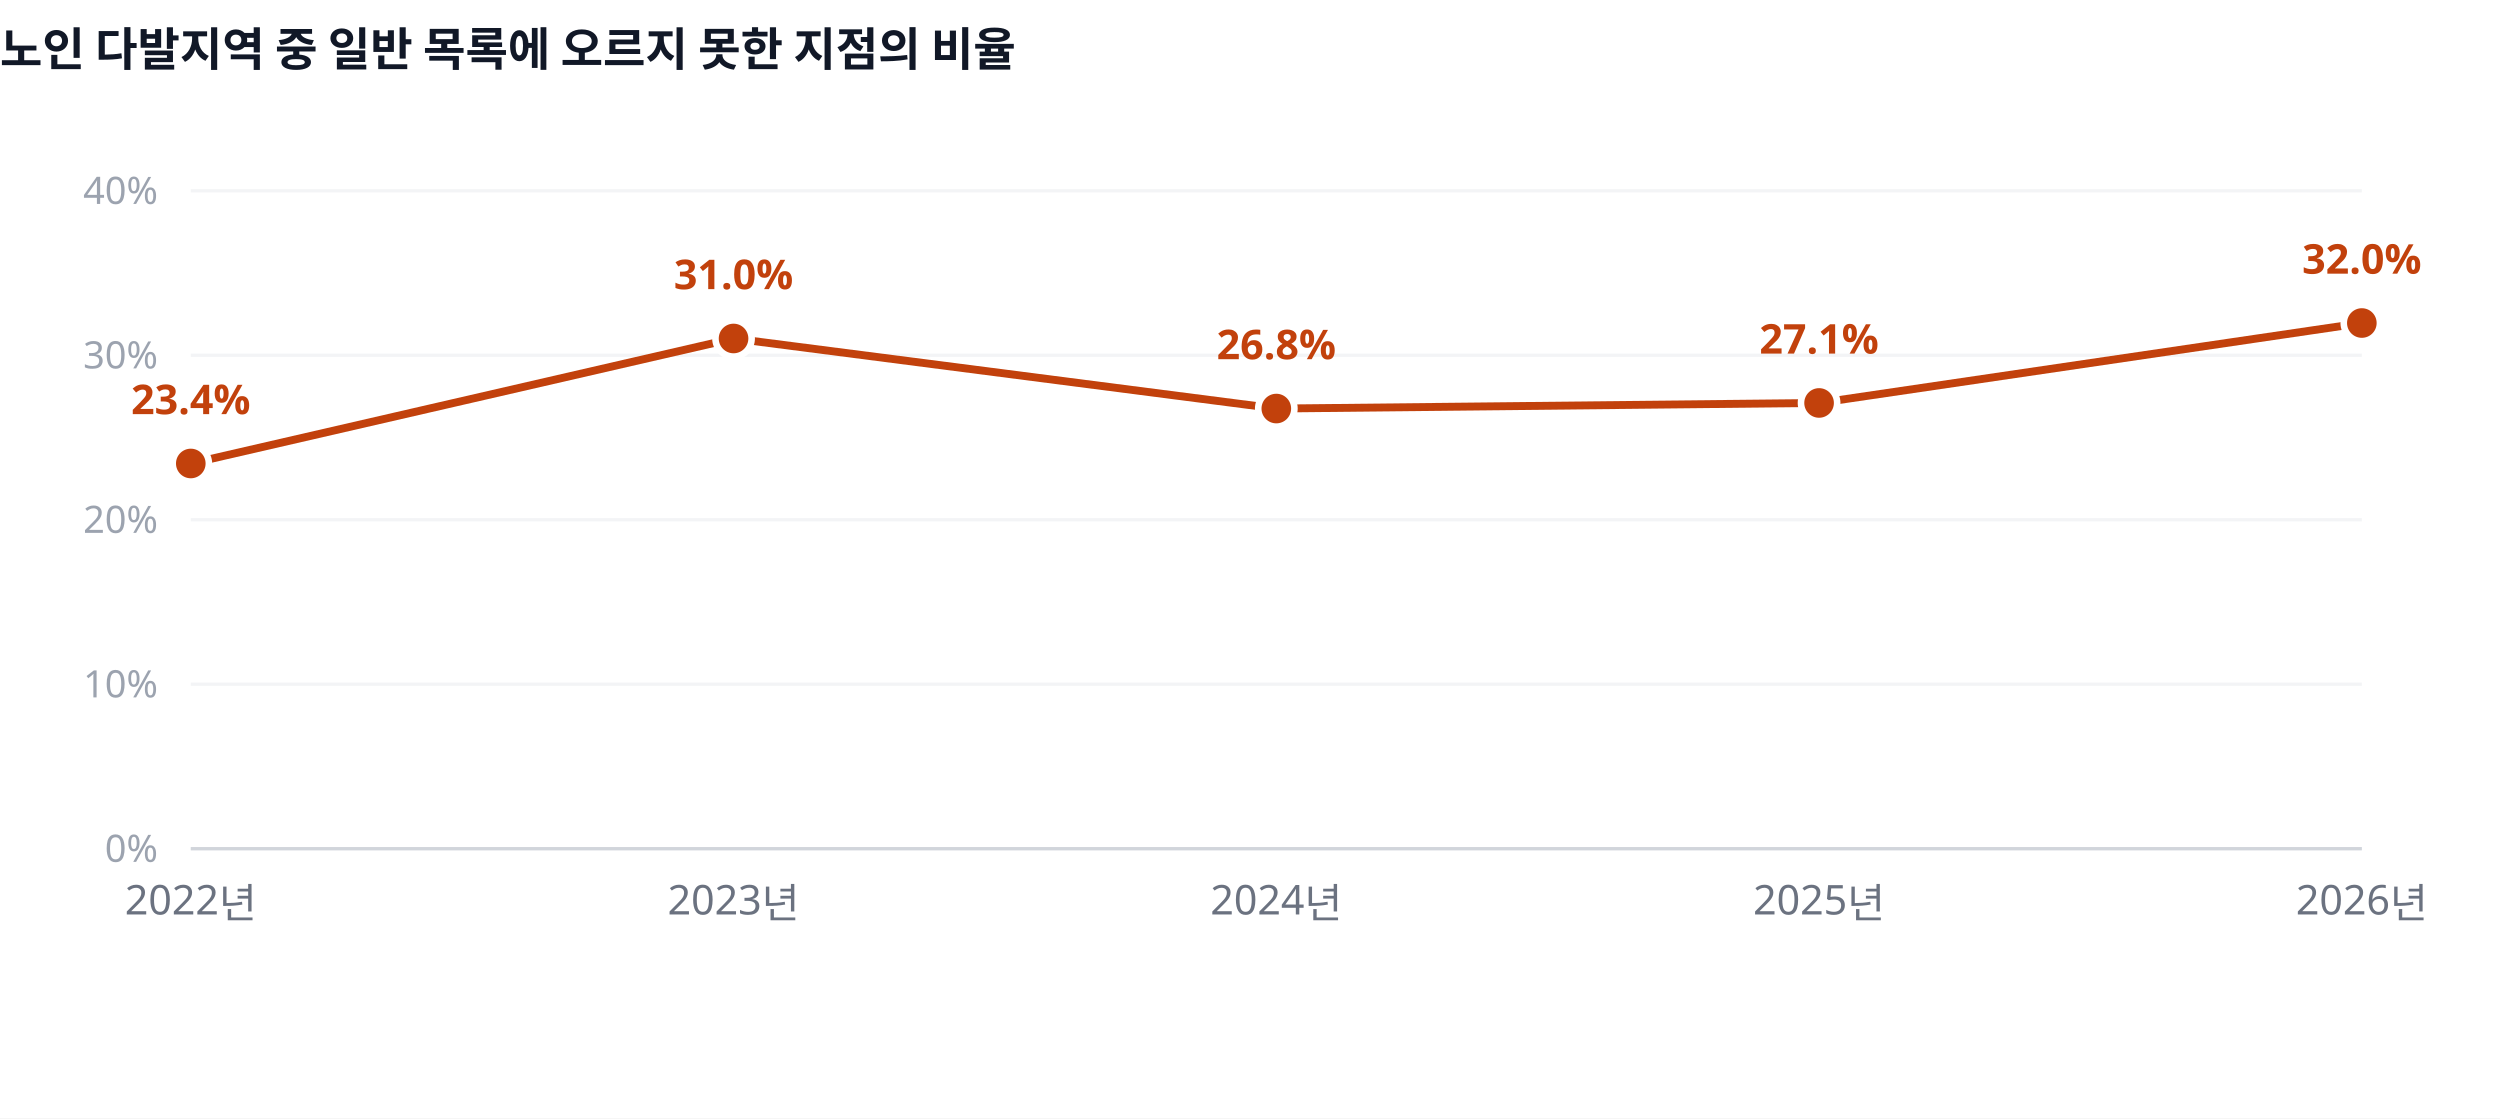
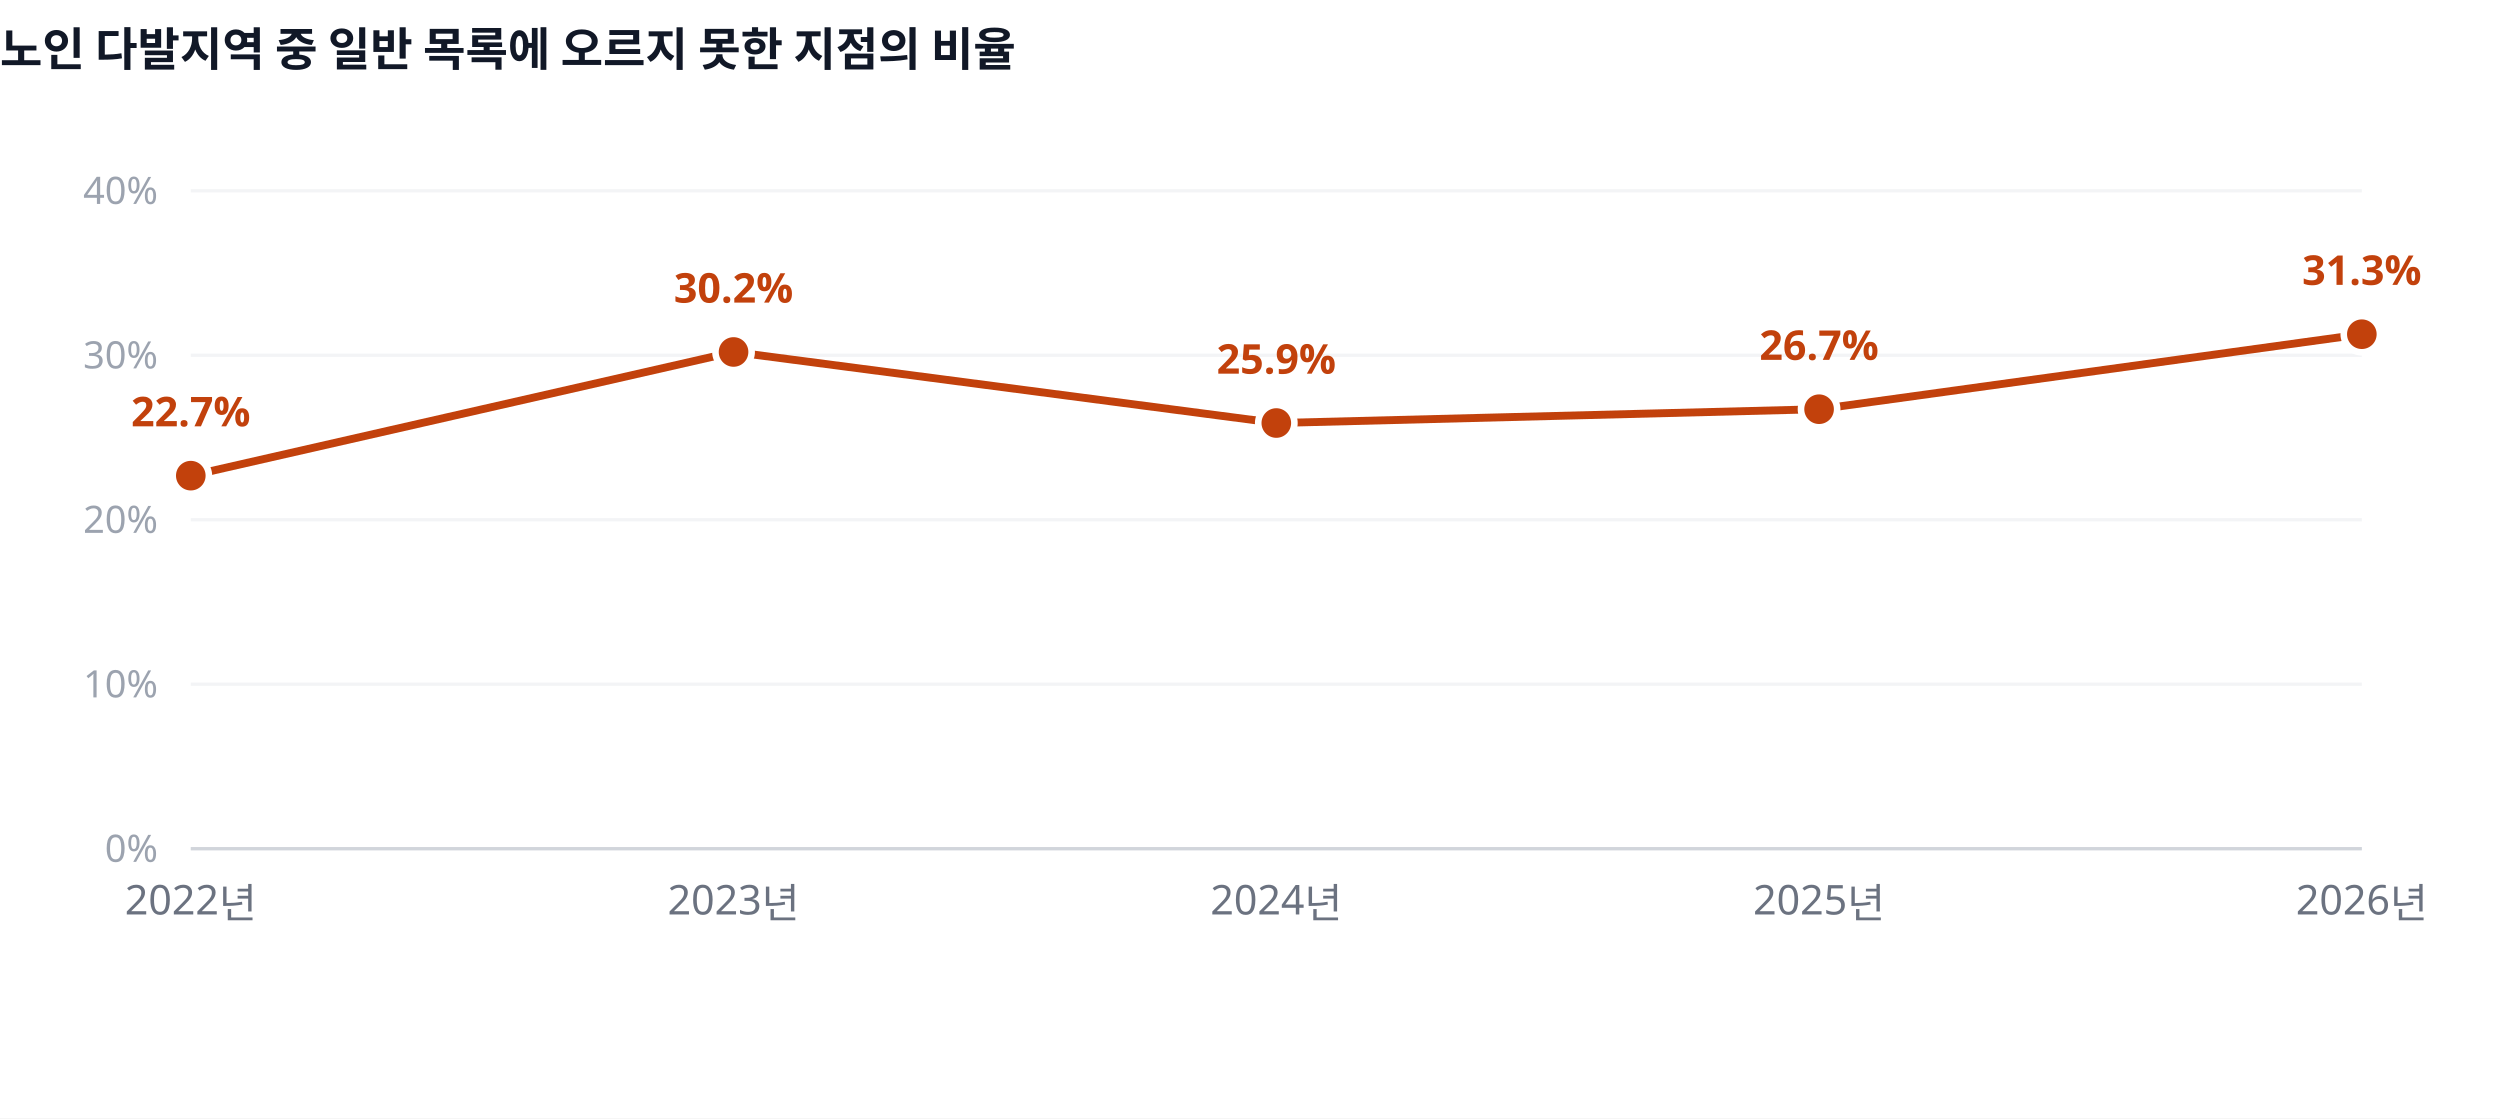
<svg xmlns="http://www.w3.org/2000/svg" viewBox="0 0 760 340" width="760" height="340">
  <rect width="760" height="340" fill="#fff" />
  <line x1="58" y1="258.0" x2="718" y2="258.0" stroke="#F3F4F6" />
  <text x="48" y="262.0" text-anchor="end" font-family="Pretendard, Apple SD Gothic Neo, Noto Sans KR, sans-serif" font-size="11.5" fill="#9CA3AF">0%</text>
  <line x1="58" y1="208.0" x2="718" y2="208.0" stroke="#F3F4F6" />
  <text x="48" y="212.0" text-anchor="end" font-family="Pretendard, Apple SD Gothic Neo, Noto Sans KR, sans-serif" font-size="11.5" fill="#9CA3AF">10%</text>
  <line x1="58" y1="158.0" x2="718" y2="158.0" stroke="#F3F4F6" />
  <text x="48" y="162.0" text-anchor="end" font-family="Pretendard, Apple SD Gothic Neo, Noto Sans KR, sans-serif" font-size="11.5" fill="#9CA3AF">20%</text>
  <line x1="58" y1="108.0" x2="718" y2="108.0" stroke="#F3F4F6" />
  <text x="48" y="112.0" text-anchor="end" font-family="Pretendard, Apple SD Gothic Neo, Noto Sans KR, sans-serif" font-size="11.5" fill="#9CA3AF">30%</text>
  <line x1="58" y1="58.0" x2="718" y2="58.0" stroke="#F3F4F6" />
  <text x="48" y="62.0" text-anchor="end" font-family="Pretendard, Apple SD Gothic Neo, Noto Sans KR, sans-serif" font-size="11.5" fill="#9CA3AF">40%</text>
-   <polyline points="58.0,140.9 223.0,102.9 388.0,124.2 553.0,122.5 718.0,98.2" fill="none" stroke="#C2410C" stroke-width="2.4" stroke-linejoin="round" />
-   <circle cx="58.0" cy="140.9" r="5.5" fill="#C2410C" stroke="#fff" stroke-width="2" />
-   <text x="58.0" y="125.9" text-anchor="middle" font-family="Pretendard, Apple SD Gothic Neo, Noto Sans KR, sans-serif" font-size="12.5" font-weight="700" fill="#C2410C">23.4%</text>
+   <polyline points="58.0,144.6 223.0,107.0 388.0,128.6 553.0,124.4 718.0,101.6" fill="none" stroke="#C2410C" stroke-width="2.4" stroke-linejoin="round" />
+   <circle cx="58.0" cy="144.6" r="5.5" fill="#C2410C" stroke="#fff" stroke-width="2" />
+   <text x="58.0" y="129.6" text-anchor="middle" font-family="Pretendard, Apple SD Gothic Neo, Noto Sans KR, sans-serif" font-size="12.5" font-weight="700" fill="#C2410C">22.7%</text>
  <text x="58.0" y="278" text-anchor="middle" font-family="Pretendard, Apple SD Gothic Neo, Noto Sans KR, sans-serif" font-size="12.5" fill="#6B7280">2022년</text>
-   <circle cx="223.0" cy="102.9" r="5.5" fill="#C2410C" stroke="#fff" stroke-width="2" />
-   <text x="223.0" y="87.9" text-anchor="middle" font-family="Pretendard, Apple SD Gothic Neo, Noto Sans KR, sans-serif" font-size="12.5" font-weight="700" fill="#C2410C">31.0%</text>
+   <circle cx="223.0" cy="107.0" r="5.5" fill="#C2410C" stroke="#fff" stroke-width="2" />
+   <text x="223.0" y="92.0" text-anchor="middle" font-family="Pretendard, Apple SD Gothic Neo, Noto Sans KR, sans-serif" font-size="12.5" font-weight="700" fill="#C2410C">30.2%</text>
  <text x="223.0" y="278" text-anchor="middle" font-family="Pretendard, Apple SD Gothic Neo, Noto Sans KR, sans-serif" font-size="12.5" fill="#6B7280">2023년</text>
-   <circle cx="388.0" cy="124.2" r="5.5" fill="#C2410C" stroke="#fff" stroke-width="2" />
-   <text x="388.0" y="109.2" text-anchor="middle" font-family="Pretendard, Apple SD Gothic Neo, Noto Sans KR, sans-serif" font-size="12.5" font-weight="700" fill="#C2410C">26.8%</text>
+   <circle cx="388.0" cy="128.6" r="5.5" fill="#C2410C" stroke="#fff" stroke-width="2" />
+   <text x="388.0" y="113.6" text-anchor="middle" font-family="Pretendard, Apple SD Gothic Neo, Noto Sans KR, sans-serif" font-size="12.5" font-weight="700" fill="#C2410C">25.9%</text>
  <text x="388.0" y="278" text-anchor="middle" font-family="Pretendard, Apple SD Gothic Neo, Noto Sans KR, sans-serif" font-size="12.5" fill="#6B7280">2024년</text>
-   <circle cx="553.0" cy="122.5" r="5.5" fill="#C2410C" stroke="#fff" stroke-width="2" />
-   <text x="553.0" y="107.5" text-anchor="middle" font-family="Pretendard, Apple SD Gothic Neo, Noto Sans KR, sans-serif" font-size="12.5" font-weight="700" fill="#C2410C">27.1%</text>
+   <circle cx="553.0" cy="124.4" r="5.5" fill="#C2410C" stroke="#fff" stroke-width="2" />
+   <text x="553.0" y="109.4" text-anchor="middle" font-family="Pretendard, Apple SD Gothic Neo, Noto Sans KR, sans-serif" font-size="12.5" font-weight="700" fill="#C2410C">26.7%</text>
  <text x="553.0" y="278" text-anchor="middle" font-family="Pretendard, Apple SD Gothic Neo, Noto Sans KR, sans-serif" font-size="12.5" fill="#6B7280">2025년</text>
-   <circle cx="718.0" cy="98.2" r="5.5" fill="#C2410C" stroke="#fff" stroke-width="2" />
-   <text x="718.0" y="83.2" text-anchor="middle" font-family="Pretendard, Apple SD Gothic Neo, Noto Sans KR, sans-serif" font-size="12.5" font-weight="700" fill="#C2410C">32.0%</text>
+   <circle cx="718.0" cy="101.6" r="5.5" fill="#C2410C" stroke="#fff" stroke-width="2" />
+   <text x="718.0" y="86.6" text-anchor="middle" font-family="Pretendard, Apple SD Gothic Neo, Noto Sans KR, sans-serif" font-size="12.5" font-weight="700" fill="#C2410C">31.3%</text>
  <text x="718.0" y="278" text-anchor="middle" font-family="Pretendard, Apple SD Gothic Neo, Noto Sans KR, sans-serif" font-size="12.5" fill="#6B7280">2026년</text>
  <line x1="58" y1="258" x2="718" y2="258" stroke="#D1D5DB" />
  <text x="0" y="20" font-family="Pretendard, Apple SD Gothic Neo, Noto Sans KR, sans-serif" font-size="14" font-weight="700" fill="#111827">노인 다발지역 중 일반 목록에 오르지 못한 지점의 비율</text>
</svg>
